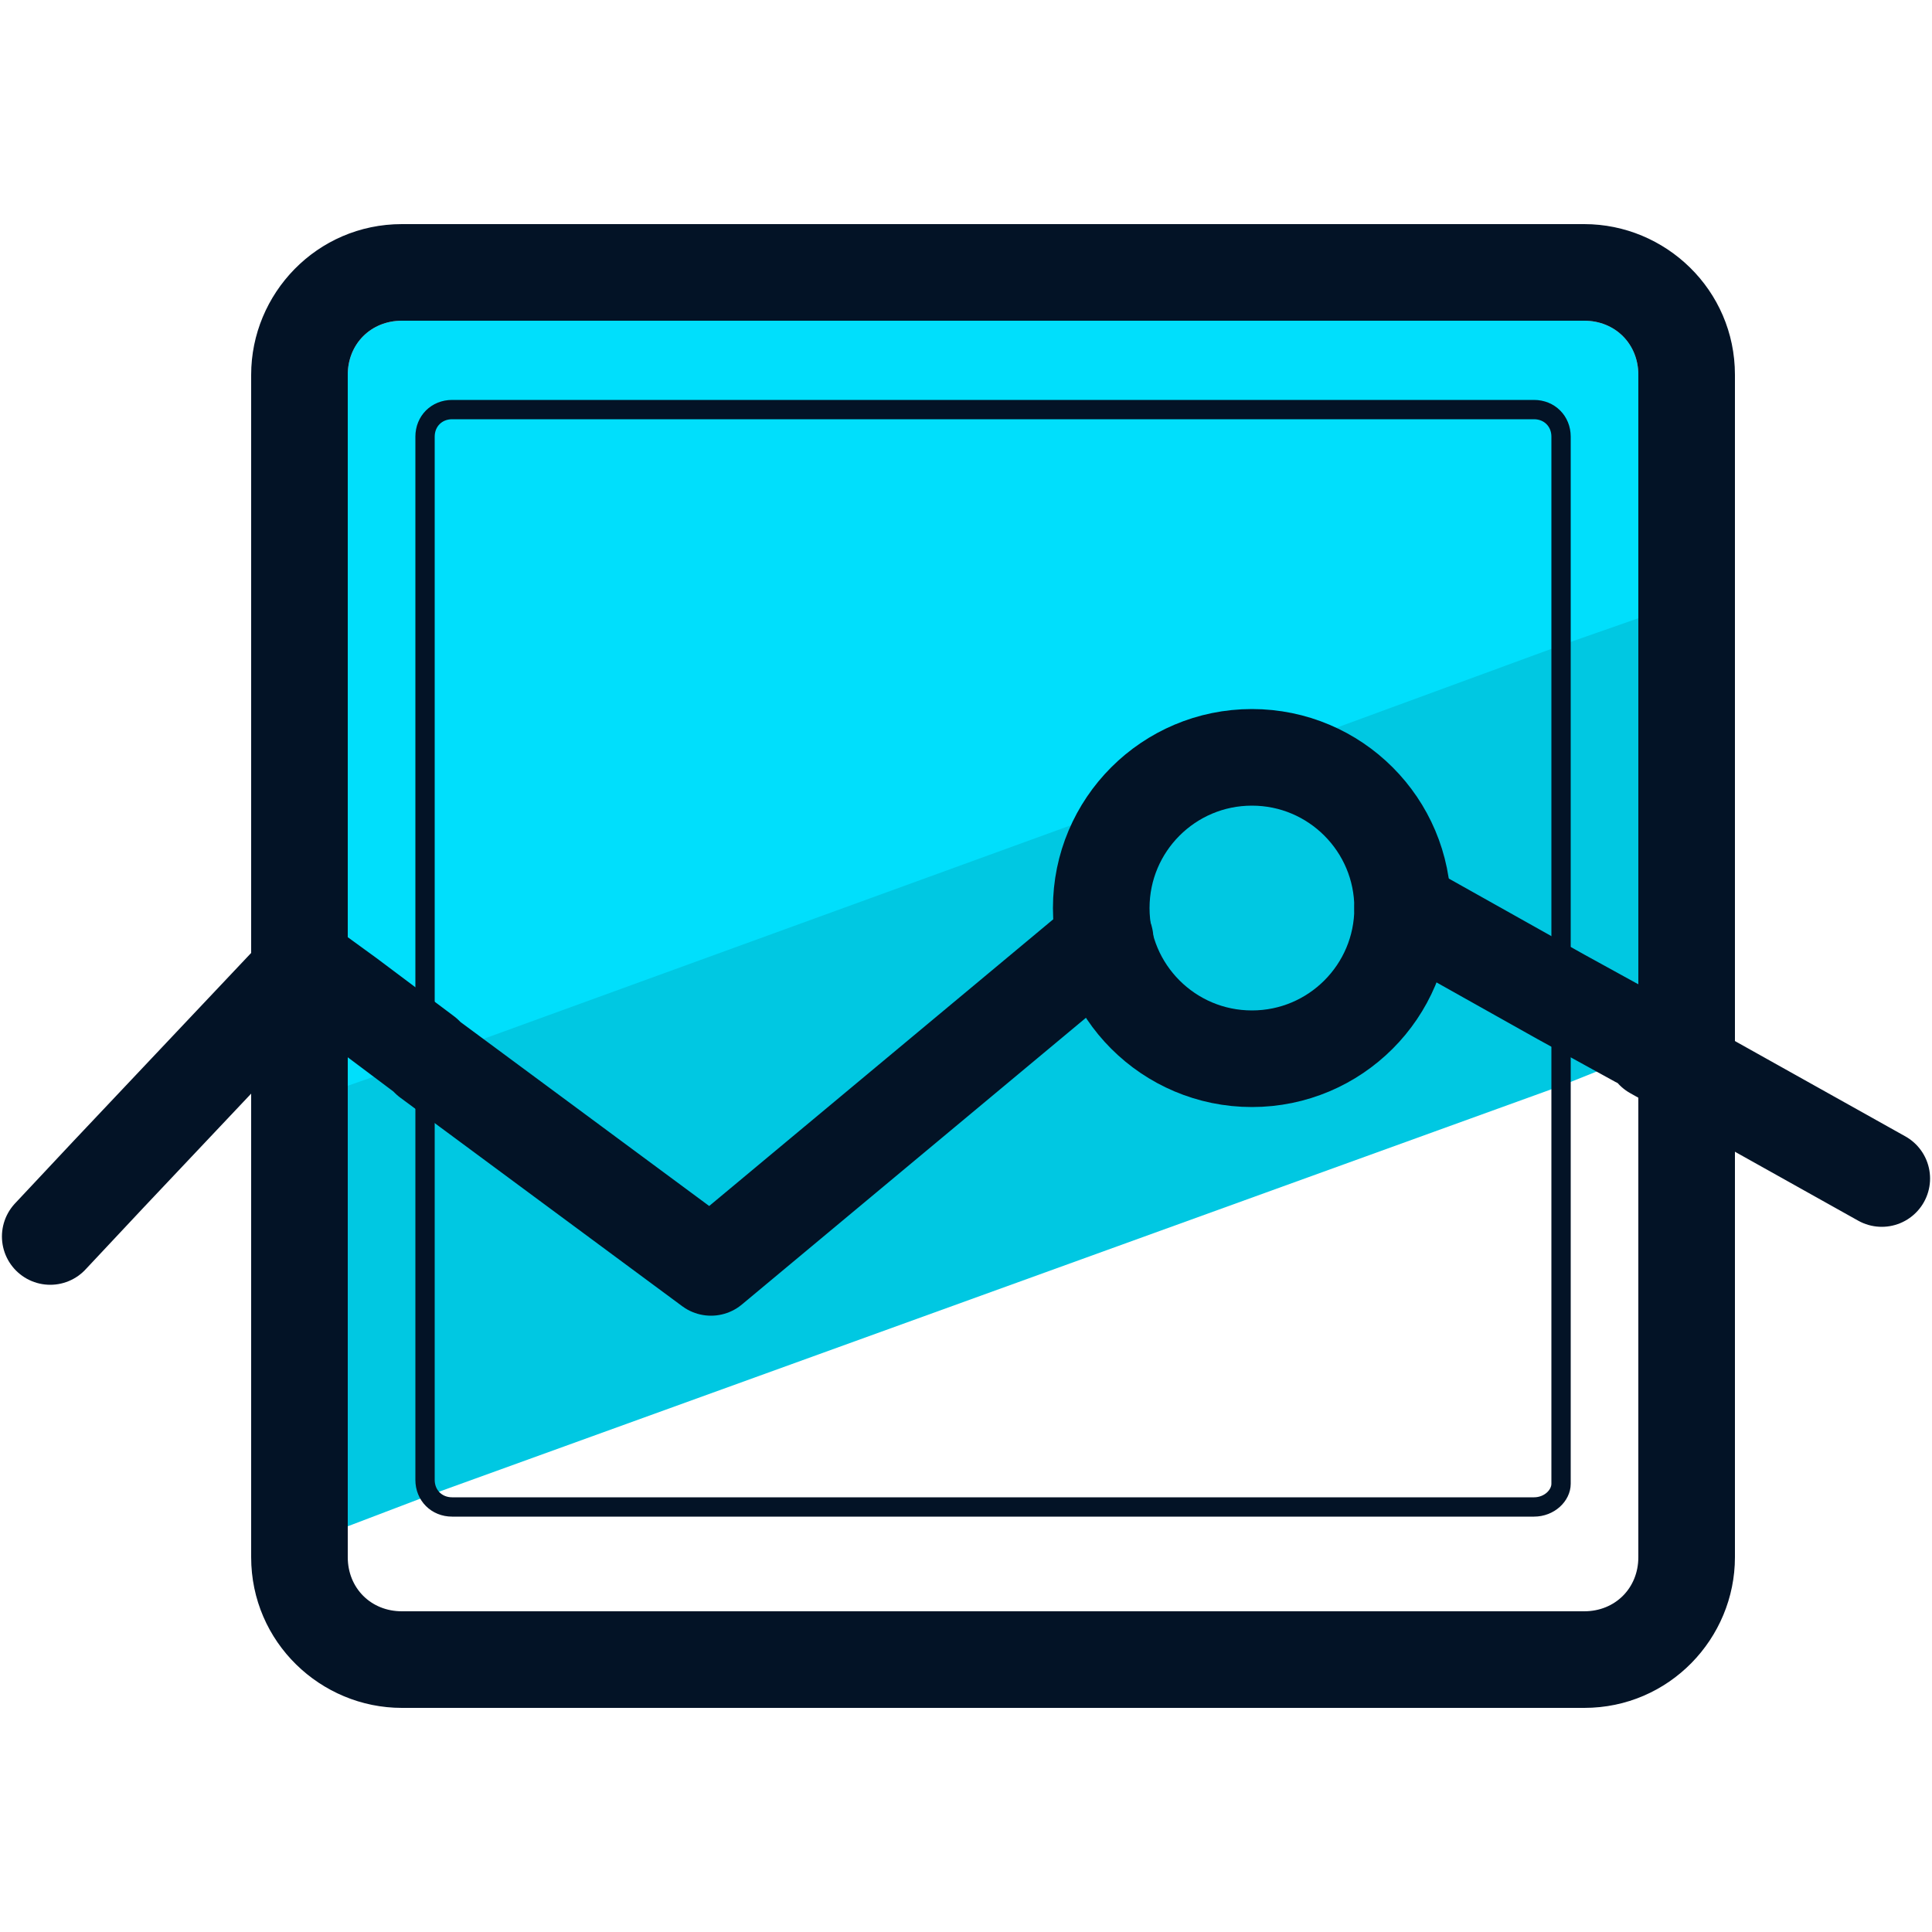
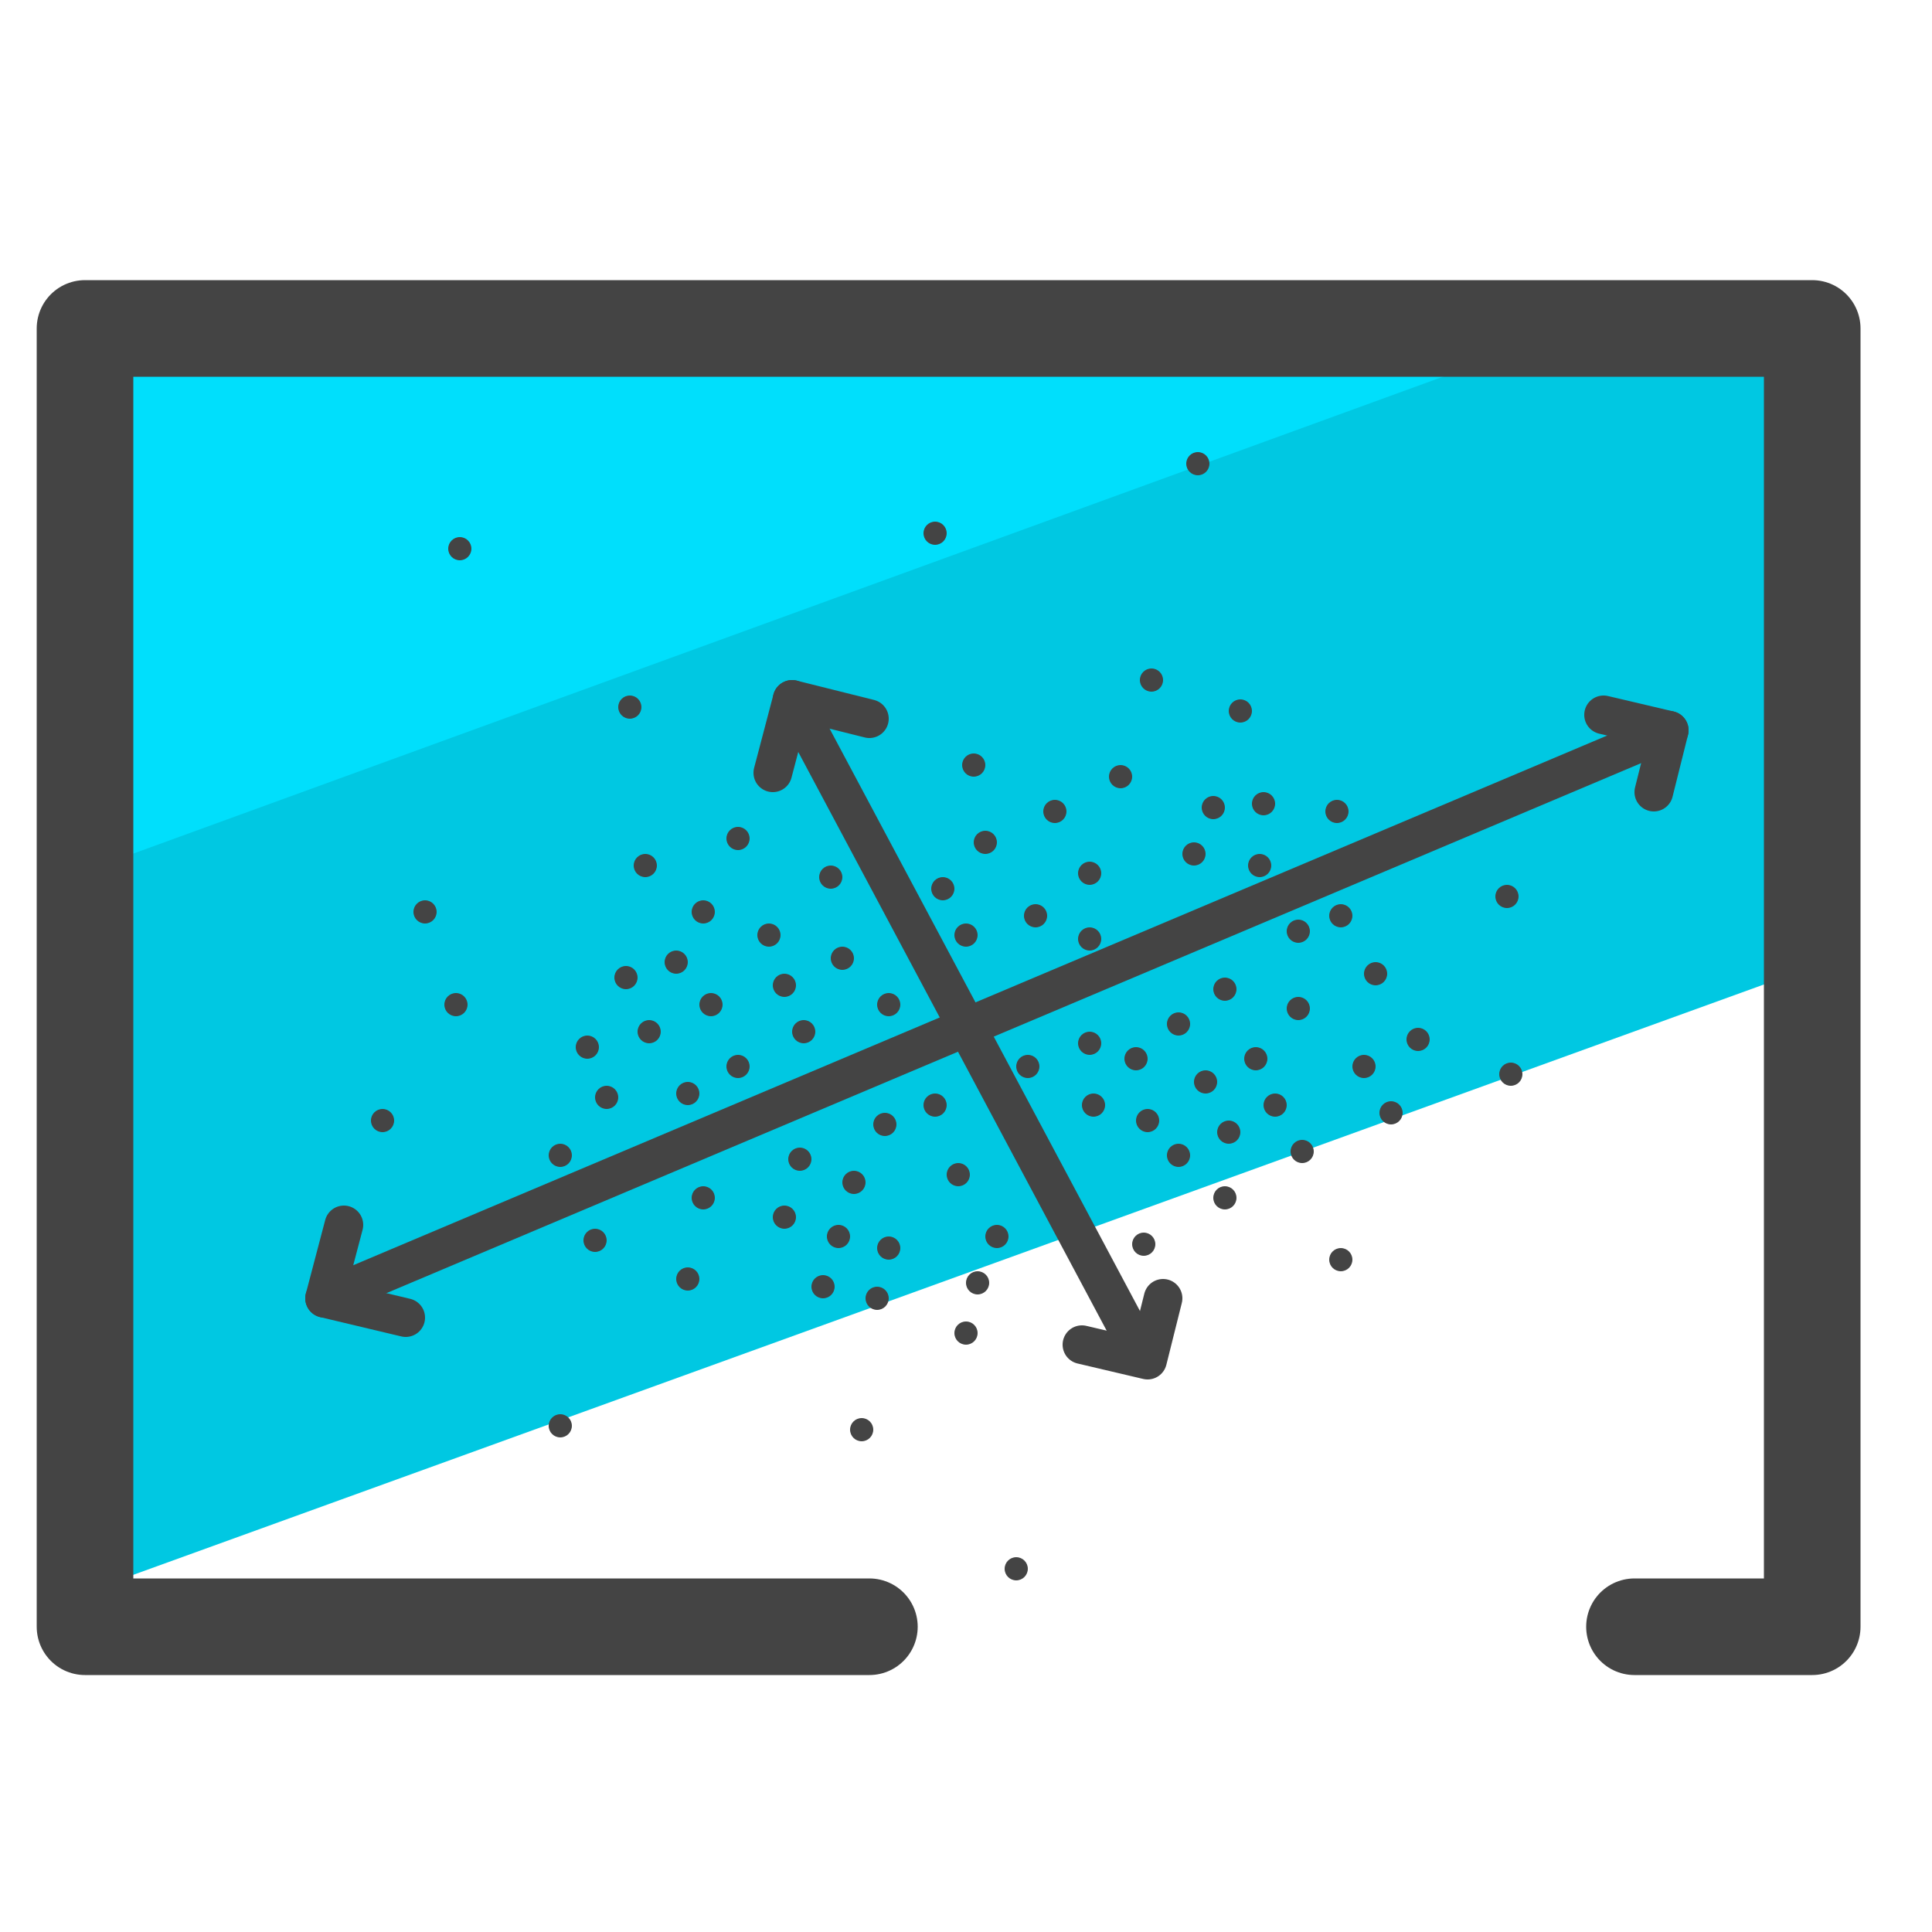
- <svg xmlns="http://www.w3.org/2000/svg" id="Layer_1" x="0" y="0" version="1.1" viewBox="0 0 50 50" xml:space="preserve">
-   <style>.st4{fill:none;stroke:#031326;stroke-width:2.5;stroke-linecap:round;stroke-linejoin:round;stroke-miterlimit:10}</style>
-   <path fill="#00c8e2" d="M42.8 27.2l-.4.1-2 .8-29.3 10.6-2.1.8V27.2L42.4 15v11.9z" />
-   <path fill="#00dffc" d="M42.4 9.7V16l-2 .7-7.9 2.9-2.7 1-18.7 6.8H11l-2 .7V9.7c0-.8.6-1.4 1.4-1.4H41c.8 0 1.4.6 1.4 1.4z" />
-   <path fill="#031326" d="M41 8.3c.8 0 1.4.6 1.4 1.4v30.6c0 .8-.6 1.4-1.4 1.4H10.4c-.8 0-1.4-.6-1.4-1.4V9.7c0-.8.6-1.4 1.4-1.4H41m0-2.5H10.4c-2.2 0-3.9 1.8-3.9 3.9v30.6c0 2.2 1.8 3.9 3.9 3.9H41c2.2 0 3.9-1.8 3.9-3.9V9.7c0-2.2-1.8-3.9-3.9-3.9z" />
-   <path d="M48.7 30.5l-5.9-3.3m-.4-.3l-2-1.1-4.1-2.3m-7.7.8l-10.2 8.5-7.3-5.4-.1-.1-2-1.5-1.1-.8-5.1 5.4m0 0L1.3 32" class="st4" />
-   <circle cx="32.4" cy="23.5" r="3.9" class="st4" />
-   <path fill="none" stroke="#031326" stroke-linecap="round" stroke-linejoin="round" stroke-miterlimit="10" stroke-width=".5" d="M39.7 39h-28c-.4 0-.7-.3-.7-.7v-27c0-.4.3-.7.7-.7h28c.4 0 .7.3.7.7v27.1c0 .3-.3.6-.7.6z" />
+ <svg xmlns="http://www.w3.org/2000/svg" version="1.1" id="Layer_1" x="0px" y="0px" viewBox="0 0 50 50" style="enable-background:new 0 0 50 50;" xml:space="preserve">
+   <style type="text/css">
+ 	.st0{fill:#00DFFC;}
+ 	.st1{fill:#00C8E2;}
+ 	.st2{fill:none;stroke:#444444;stroke-width:2.5;stroke-linecap:round;stroke-linejoin:round;stroke-miterlimit:10;}
+ 	.st3{fill:none;stroke:#444444;stroke-linecap:round;stroke-linejoin:round;stroke-miterlimit:10;}
+ 	.st4{fill:#444444;}
+ 	
+ 		.st5{fill:none;stroke:#444444;stroke-width:1.5;stroke-linecap:round;stroke-linejoin:round;stroke-miterlimit:10;stroke-dasharray:0,3;}
+ </style>
+   <g>
+     <g>
+       <polygon class="st0" points="46.9,8.5 2.5,29 2.2,9.3 8.7,8.5 36.7,7.9   " />
+       <polygon class="st1" points="47.8,24.7 2.5,41.1 2.6,22.4 41.6,8.2 46.1,8.5   " />
+       <polyline class="st2" points="22.5,42.1 2.2,42.1 2.2,8.5 46.9,8.5 46.9,42.1 42.3,42.1   " />
+     </g>
+     <g>
+       <g>
+         <g>
+           <polyline class="st3" points="41.5,18.5 43.2,18.9 42.8,20.5     " />
+           <polyline class="st3" points="10.5,34.1 8.4,33.6 8.9,31.7     " />
+           <line class="st3" x1="43.2" y1="18.9" x2="8.4" y2="33.6" />
+         </g>
+         <g>
+           <polyline class="st3" points="30.1,33.6 29.7,35.2 28,34.8     " />
+           <polyline class="st3" points="20,20 20.5,18.1 22.5,18.6     " />
+           <line class="st3" x1="29.4" y1="34.8" x2="20.5" y2="18.1" />
+         </g>
+       </g>
+       <circle class="st4" cx="16.2" cy="25.3" r="0.3" />
+       <circle class="st4" cx="17.5" cy="24.9" r="0.3" />
+       <circle class="st4" cx="11.9" cy="14.2" r="0.3" />
+       <circle class="st4" cx="18.2" cy="23.6" r="0.3" />
+       <circle class="st4" cx="16.7" cy="22.4" r="0.3" />
+       <circle class="st4" cx="11" cy="23.6" r="0.3" />
+       <circle class="st4" cx="14.5" cy="29.9" r="0.3" />
+       <circle class="st4" cx="9.9" cy="29" r="0.3" />
+       <circle class="st4" cx="15.4" cy="32.1" r="0.3" />
+       <circle class="st4" cx="15.7" cy="28.4" r="0.3" />
+       <circle class="st4" cx="15.2" cy="27.1" r="0.3" />
+       <circle class="st4" cx="11.8" cy="26" r="0.3" />
+       <circle class="st4" cx="17.8" cy="28.3" r="0.3" />
+       <circle class="st4" cx="18.2" cy="31" r="0.3" />
+       <circle class="st4" cx="16.8" cy="26.7" r="0.3" />
+       <circle class="st4" cx="34.6" cy="21" r="0.3" />
+       <circle class="st4" cx="25" cy="24.2" r="0.3" />
+       <circle class="st4" cx="24.4" cy="23" r="0.3" />
+       <circle class="st4" cx="19.1" cy="27.6" r="0.3" />
+       <circle class="st4" cx="18.4" cy="26" r="0.3" />
+       <circle class="st4" cx="21.5" cy="22.7" r="0.3" />
+       <circle class="st4" cx="19.9" cy="24.2" r="0.3" />
+       <circle class="st4" cx="19.1" cy="21.7" r="0.3" />
+       <circle class="st4" cx="16.3" cy="18.3" r="0.3" />
+       <circle class="st4" cx="20.8" cy="26.7" r="0.3" />
+       <circle class="st4" cx="23" cy="26" r="0.3" />
+       <circle class="st4" cx="20.3" cy="25.5" r="0.3" />
+       <circle class="st4" cx="21.8" cy="24.8" r="0.3" />
+       <circle class="st4" cx="31.2" cy="28" r="0.3" />
+       <circle class="st4" cx="32.5" cy="27.4" r="0.3" />
+       <circle class="st4" cx="31.7" cy="25.6" r="0.3" />
+       <circle class="st4" cx="29.4" cy="27.4" r="0.3" />
+       <circle class="st4" cx="26.6" cy="27.6" r="0.3" />
+       <circle class="st4" cx="28.2" cy="27" r="0.3" />
+       <circle class="st4" cx="30.5" cy="29.9" r="0.3" />
+       <circle class="st4" cx="29.7" cy="29" r="0.3" />
+       <circle class="st4" cx="30.5" cy="26.5" r="0.3" />
+       <circle class="st4" cx="28.2" cy="24.3" r="0.3" />
+       <circle class="st4" cx="31.7" cy="31" r="0.3" />
+       <circle class="st4" cx="31.8" cy="29.3" r="0.3" />
+       <circle class="st4" cx="33.7" cy="29.8" r="0.3" />
+       <circle class="st4" cx="39" cy="23.2" r="0.3" />
+       <circle class="st4" cx="33" cy="28.6" r="0.3" />
+       <circle class="st4" cx="35.6" cy="25.2" r="0.3" />
+       <circle class="st4" cx="33.6" cy="24.1" r="0.3" />
+       <circle class="st4" cx="36" cy="28.8" r="0.3" />
+       <circle class="st4" cx="35.3" cy="27.6" r="0.3" />
+       <circle class="st4" cx="39.1" cy="27.8" r="0.3" />
+       <circle class="st4" cx="36.7" cy="26.9" r="0.3" />
+       <circle class="st4" cx="29" cy="20.1" r="0.3" />
+       <circle class="st4" cx="24.2" cy="13.8" r="0.3" />
+       <circle class="st4" cx="29.8" cy="17.6" r="0.3" />
+       <circle class="st4" cx="31" cy="12" r="0.3" />
+       <circle class="st4" cx="32.7" cy="20.8" r="0.3" />
+       <circle class="st4" cx="25.5" cy="21.8" r="0.3" />
+       <circle class="st4" cx="25.2" cy="19.8" r="0.3" />
+       <circle class="st4" cx="26.8" cy="23.7" r="0.3" />
+       <circle class="st4" cx="27.3" cy="21" r="0.3" />
+       <circle class="st4" cx="34.7" cy="23.7" r="0.3" />
+       <circle class="st4" cx="28.2" cy="22.6" r="0.3" />
+       <circle class="st4" cx="31.4" cy="20.9" r="0.3" />
+       <circle class="st4" cx="32.1" cy="18.4" r="0.3" />
+       <circle class="st4" cx="30.9" cy="22.1" r="0.3" />
+       <circle class="st4" cx="32.6" cy="22.4" r="0.3" />
+       <circle class="st4" cx="22.1" cy="30.6" r="0.3" />
+       <circle class="st4" cx="24.2" cy="28.6" r="0.3" />
+       <circle class="st4" cx="17.8" cy="33.1" r="0.3" />
+       <circle class="st4" cx="22.3" cy="37" r="0.3" />
+       <circle class="st4" cx="20.3" cy="31.5" r="0.3" />
+       <circle class="st4" cx="22.9" cy="29.1" r="0.3" />
+       <circle class="st4" cx="21.3" cy="33.3" r="0.3" />
+       <circle class="st4" cx="21.7" cy="32" r="0.3" />
+       <circle class="st4" cx="28.3" cy="28.6" r="0.3" />
+       <circle class="st4" cx="24.8" cy="30.4" r="0.3" />
+       <circle class="st4" cx="20.7" cy="30" r="0.3" />
+       <circle class="st4" cx="33.6" cy="26.1" r="0.3" />
+       <circle class="st4" cx="22.7" cy="33.6" r="0.3" />
+       <circle class="st4" cx="23" cy="32.3" r="0.3" />
+       <circle class="st4" cx="14.5" cy="36.9" r="0.3" />
+       <circle class="st4" cx="25.8" cy="32" r="0.3" />
+       <circle class="st4" cx="25" cy="34.5" r="0.3" />
+       <circle class="st4" cx="26.3" cy="40.6" r="0.3" />
+       <circle class="st4" cx="25.3" cy="33.2" r="0.3" />
+       <circle class="st4" cx="29.6" cy="32.2" r="0.3" />
+       <circle class="st4" cx="34.7" cy="32.6" r="0.3" />
+       <path class="st5" d="M22.2,19.6" />
+     </g>
+   </g>
</svg>
